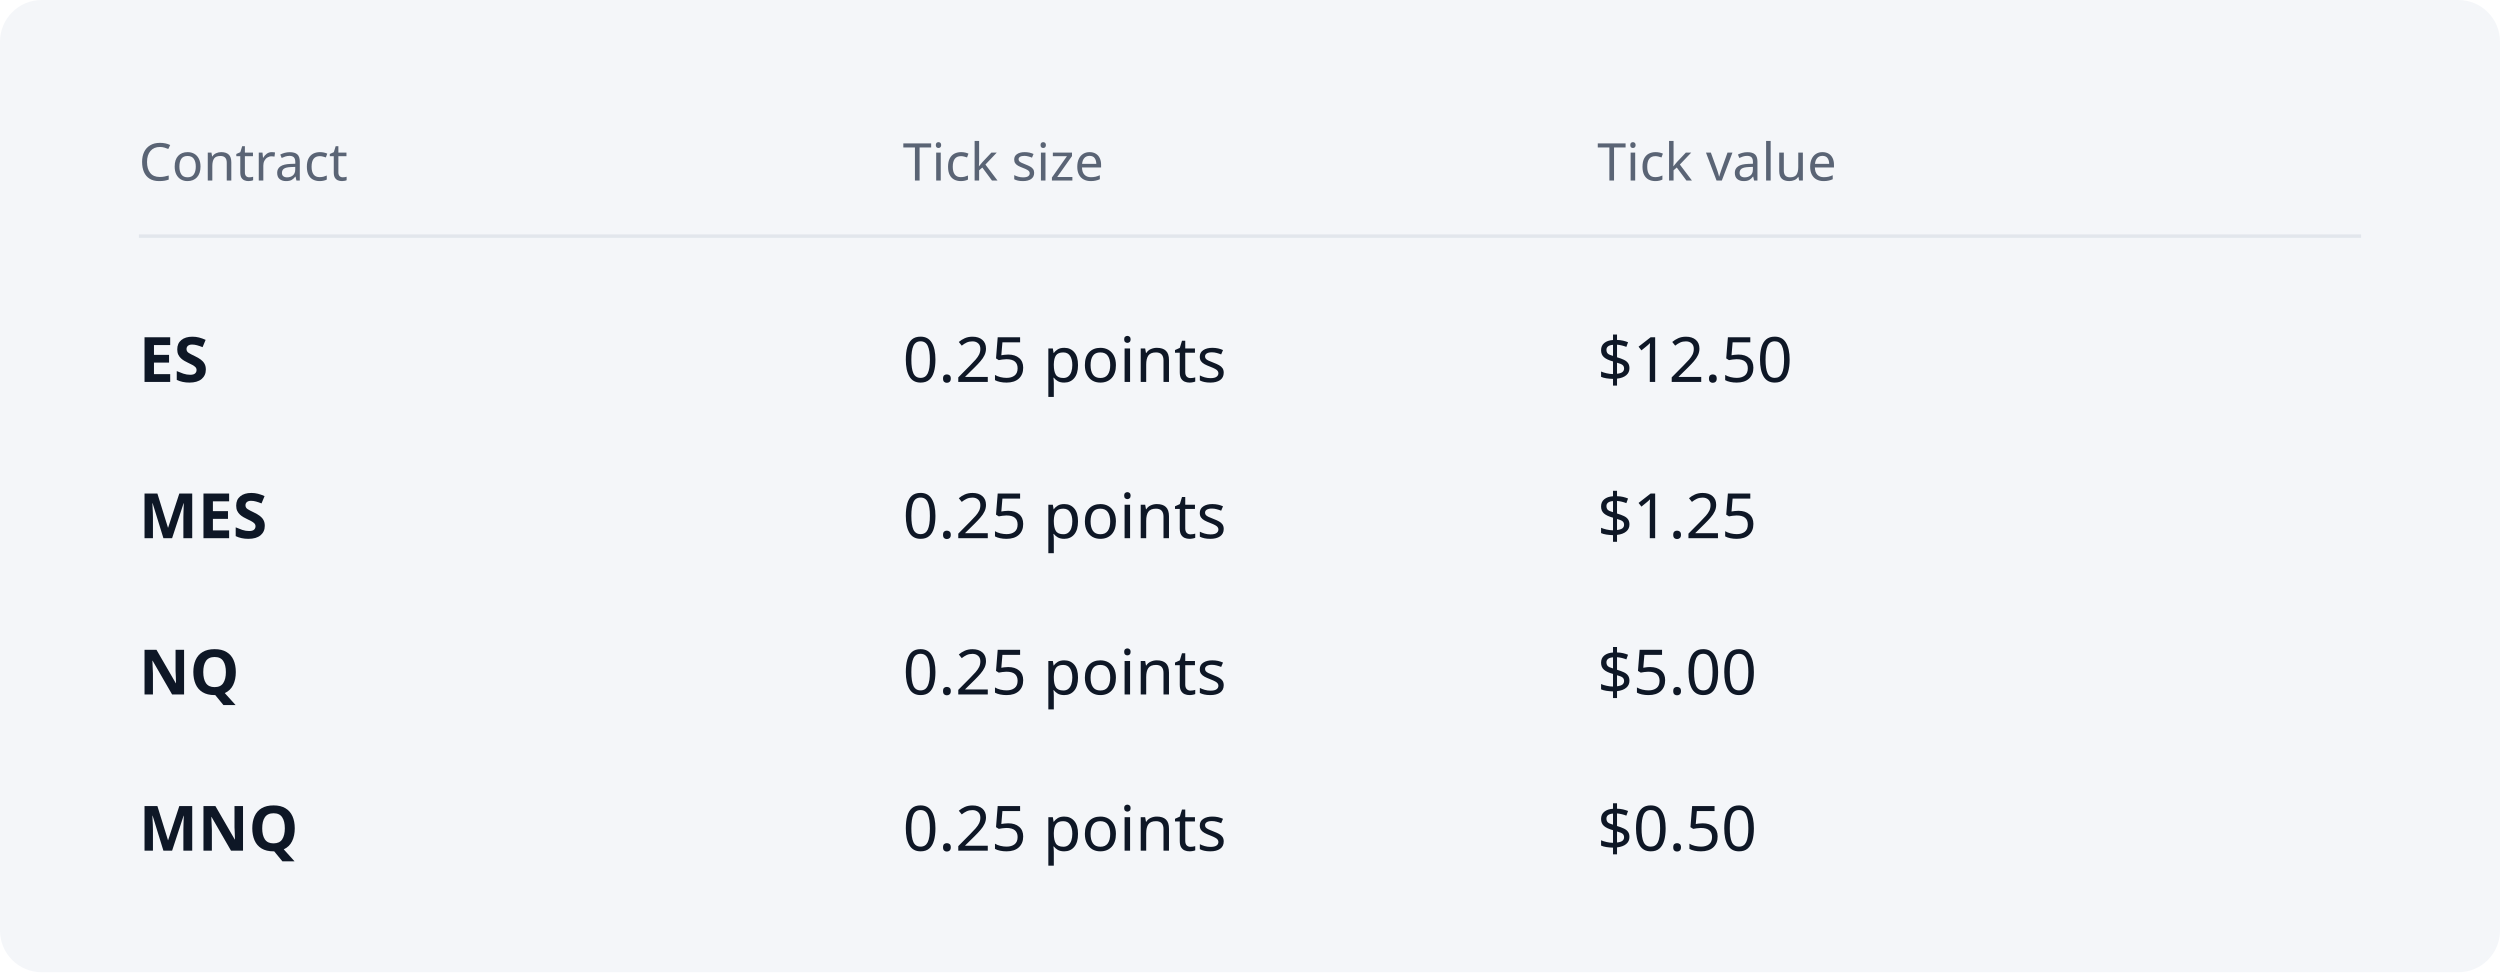
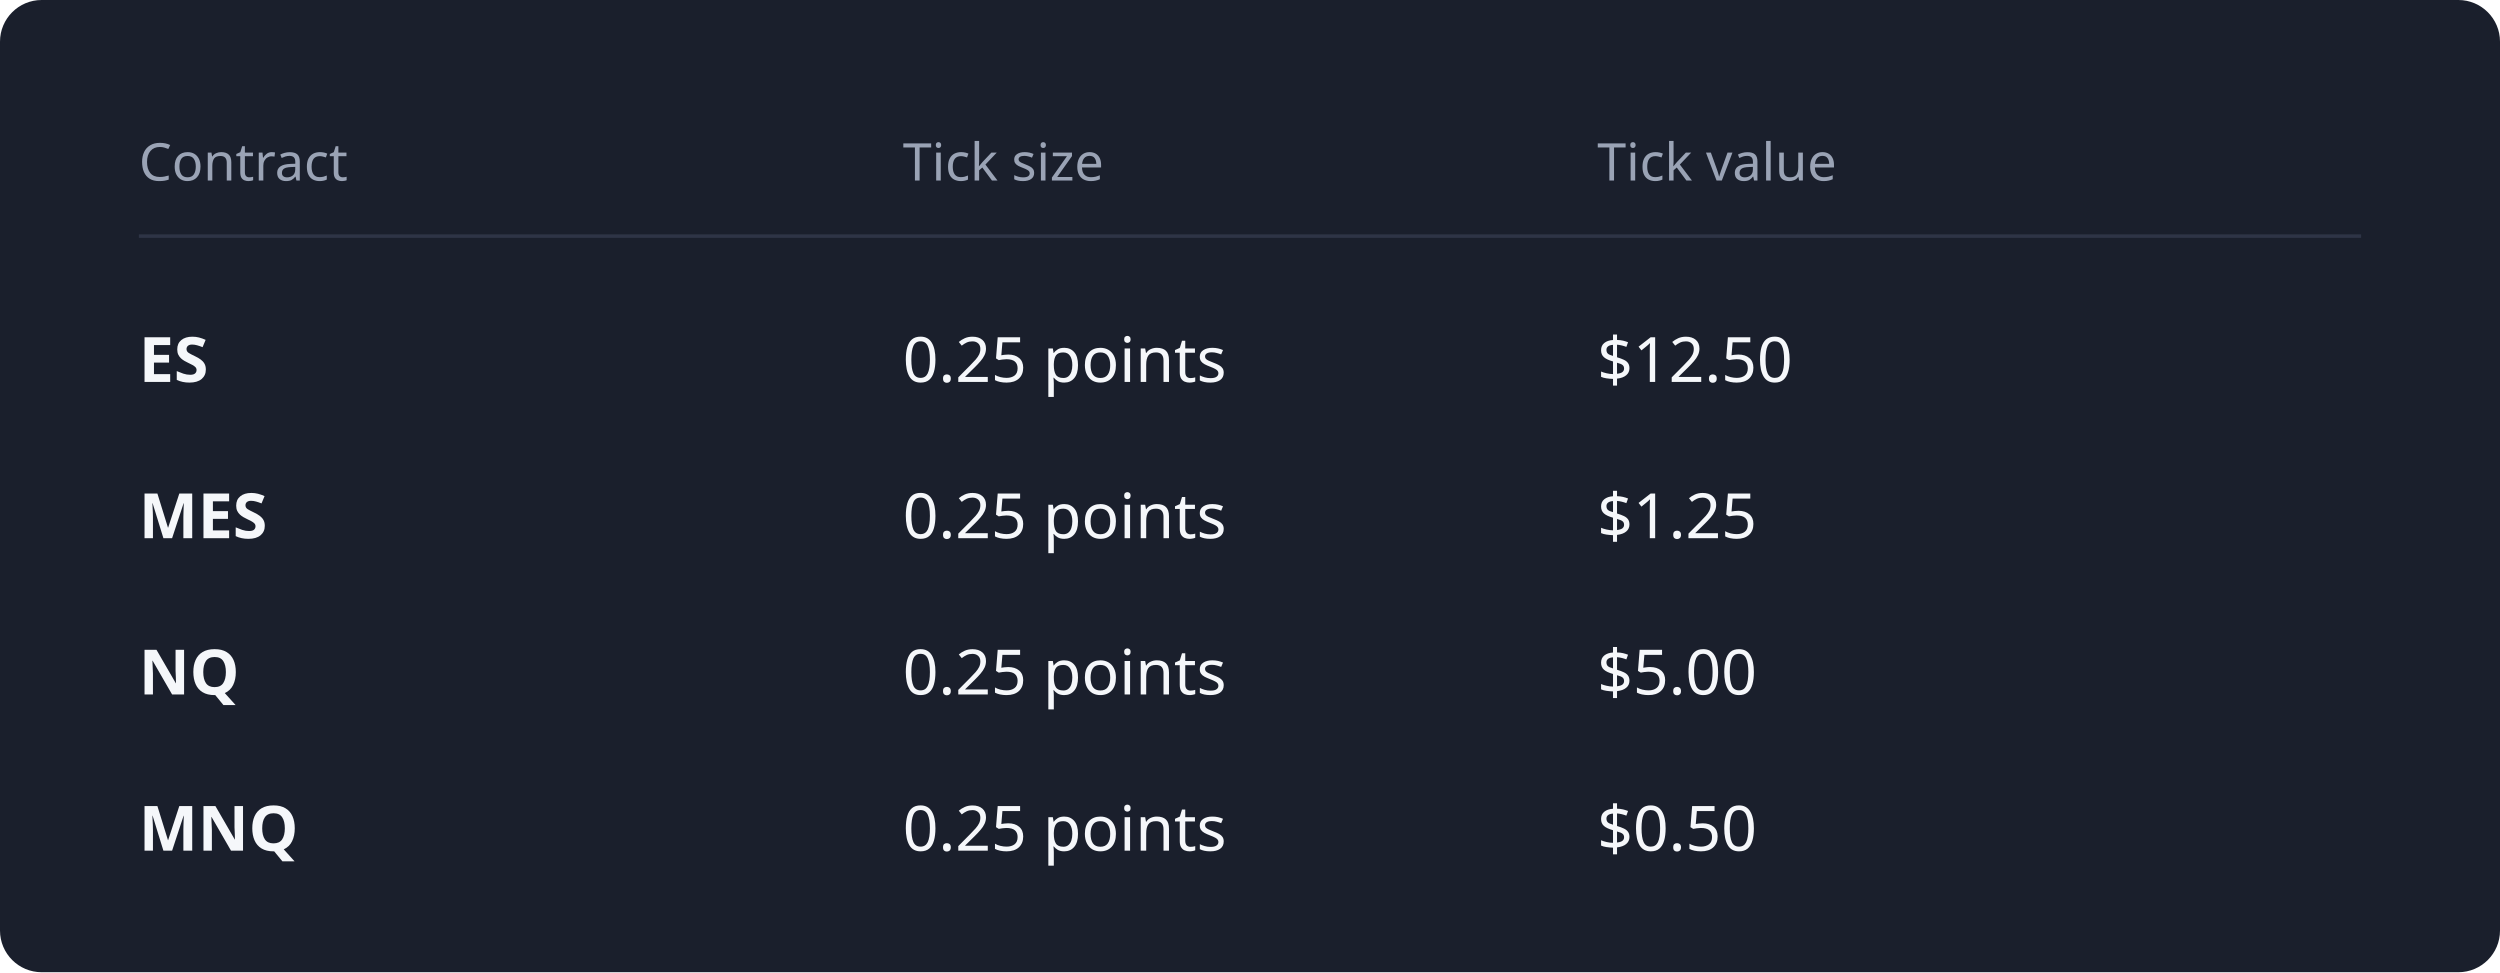
<svg xmlns="http://www.w3.org/2000/svg" viewBox="0 0 720 280" font-family="system-ui, sans-serif">
-   <rect width="720" height="280" fill="#F4F6F9" rx="12" />
-   <g font-size="15" fill="#5A6475">
+   <rect width="720" height="280" fill="#1A1F2C" rx="12" />
+   <g font-size="15" fill="#9AA3B5">
    <text x="40" y="52">Contract</text>
    <text x="260" y="52">Tick size</text>
    <text x="460" y="52">Tick value</text>
  </g>
-   <line x1="40" y1="68" x2="680" y2="68" stroke="#E2E6EC" />
-   <g font-size="18" fill="#0E1726">
+   <line x1="40" y1="68" x2="680" y2="68" stroke="#2E3446" />
+   <g font-size="18" fill="#F5F7FA">
    <text x="40" y="110" font-weight="700">ES</text>
    <text x="260" y="110">0.25 points</text>
    <text x="460" y="110">$12.50</text>
    <text x="40" y="155" font-weight="700">MES</text>
    <text x="260" y="155">0.25 points</text>
    <text x="460" y="155">$1.25</text>
    <text x="40" y="200" font-weight="700">NQ</text>
    <text x="260" y="200">0.25 points</text>
    <text x="460" y="200">$5.00</text>
    <text x="40" y="245" font-weight="700">MNQ</text>
    <text x="260" y="245">0.25 points</text>
    <text x="460" y="245">$0.50</text>
  </g>
</svg>
